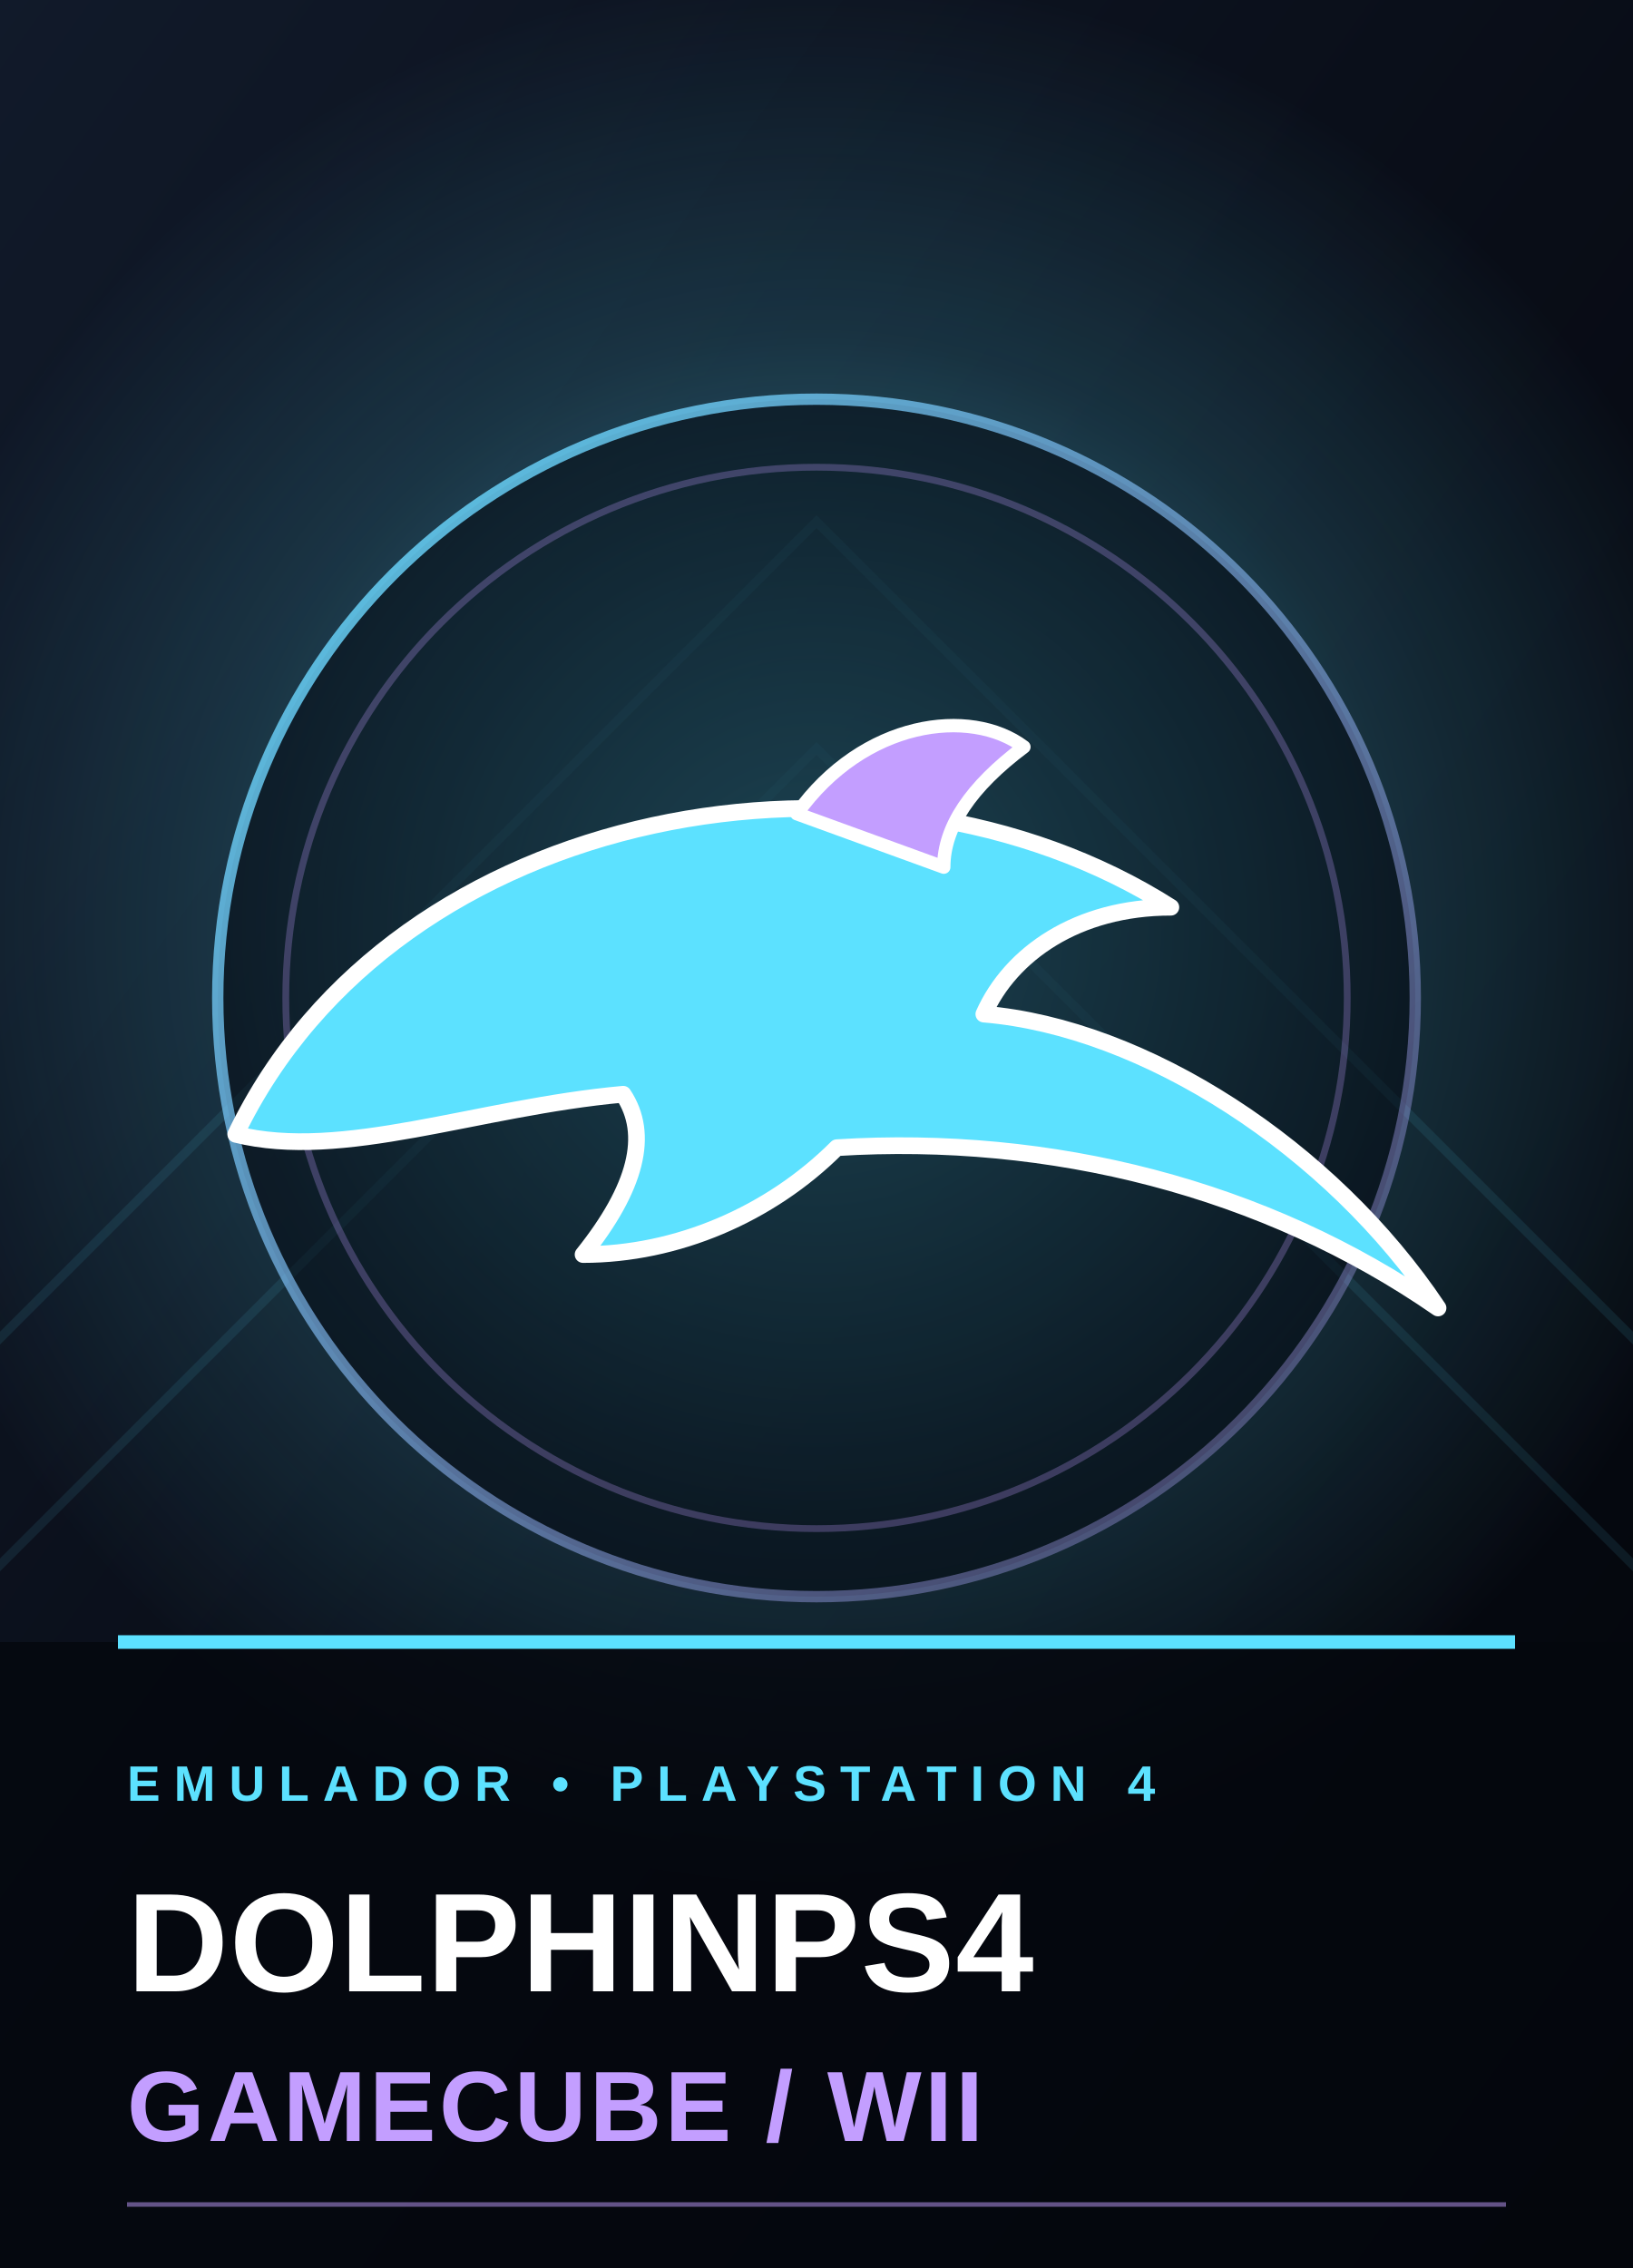
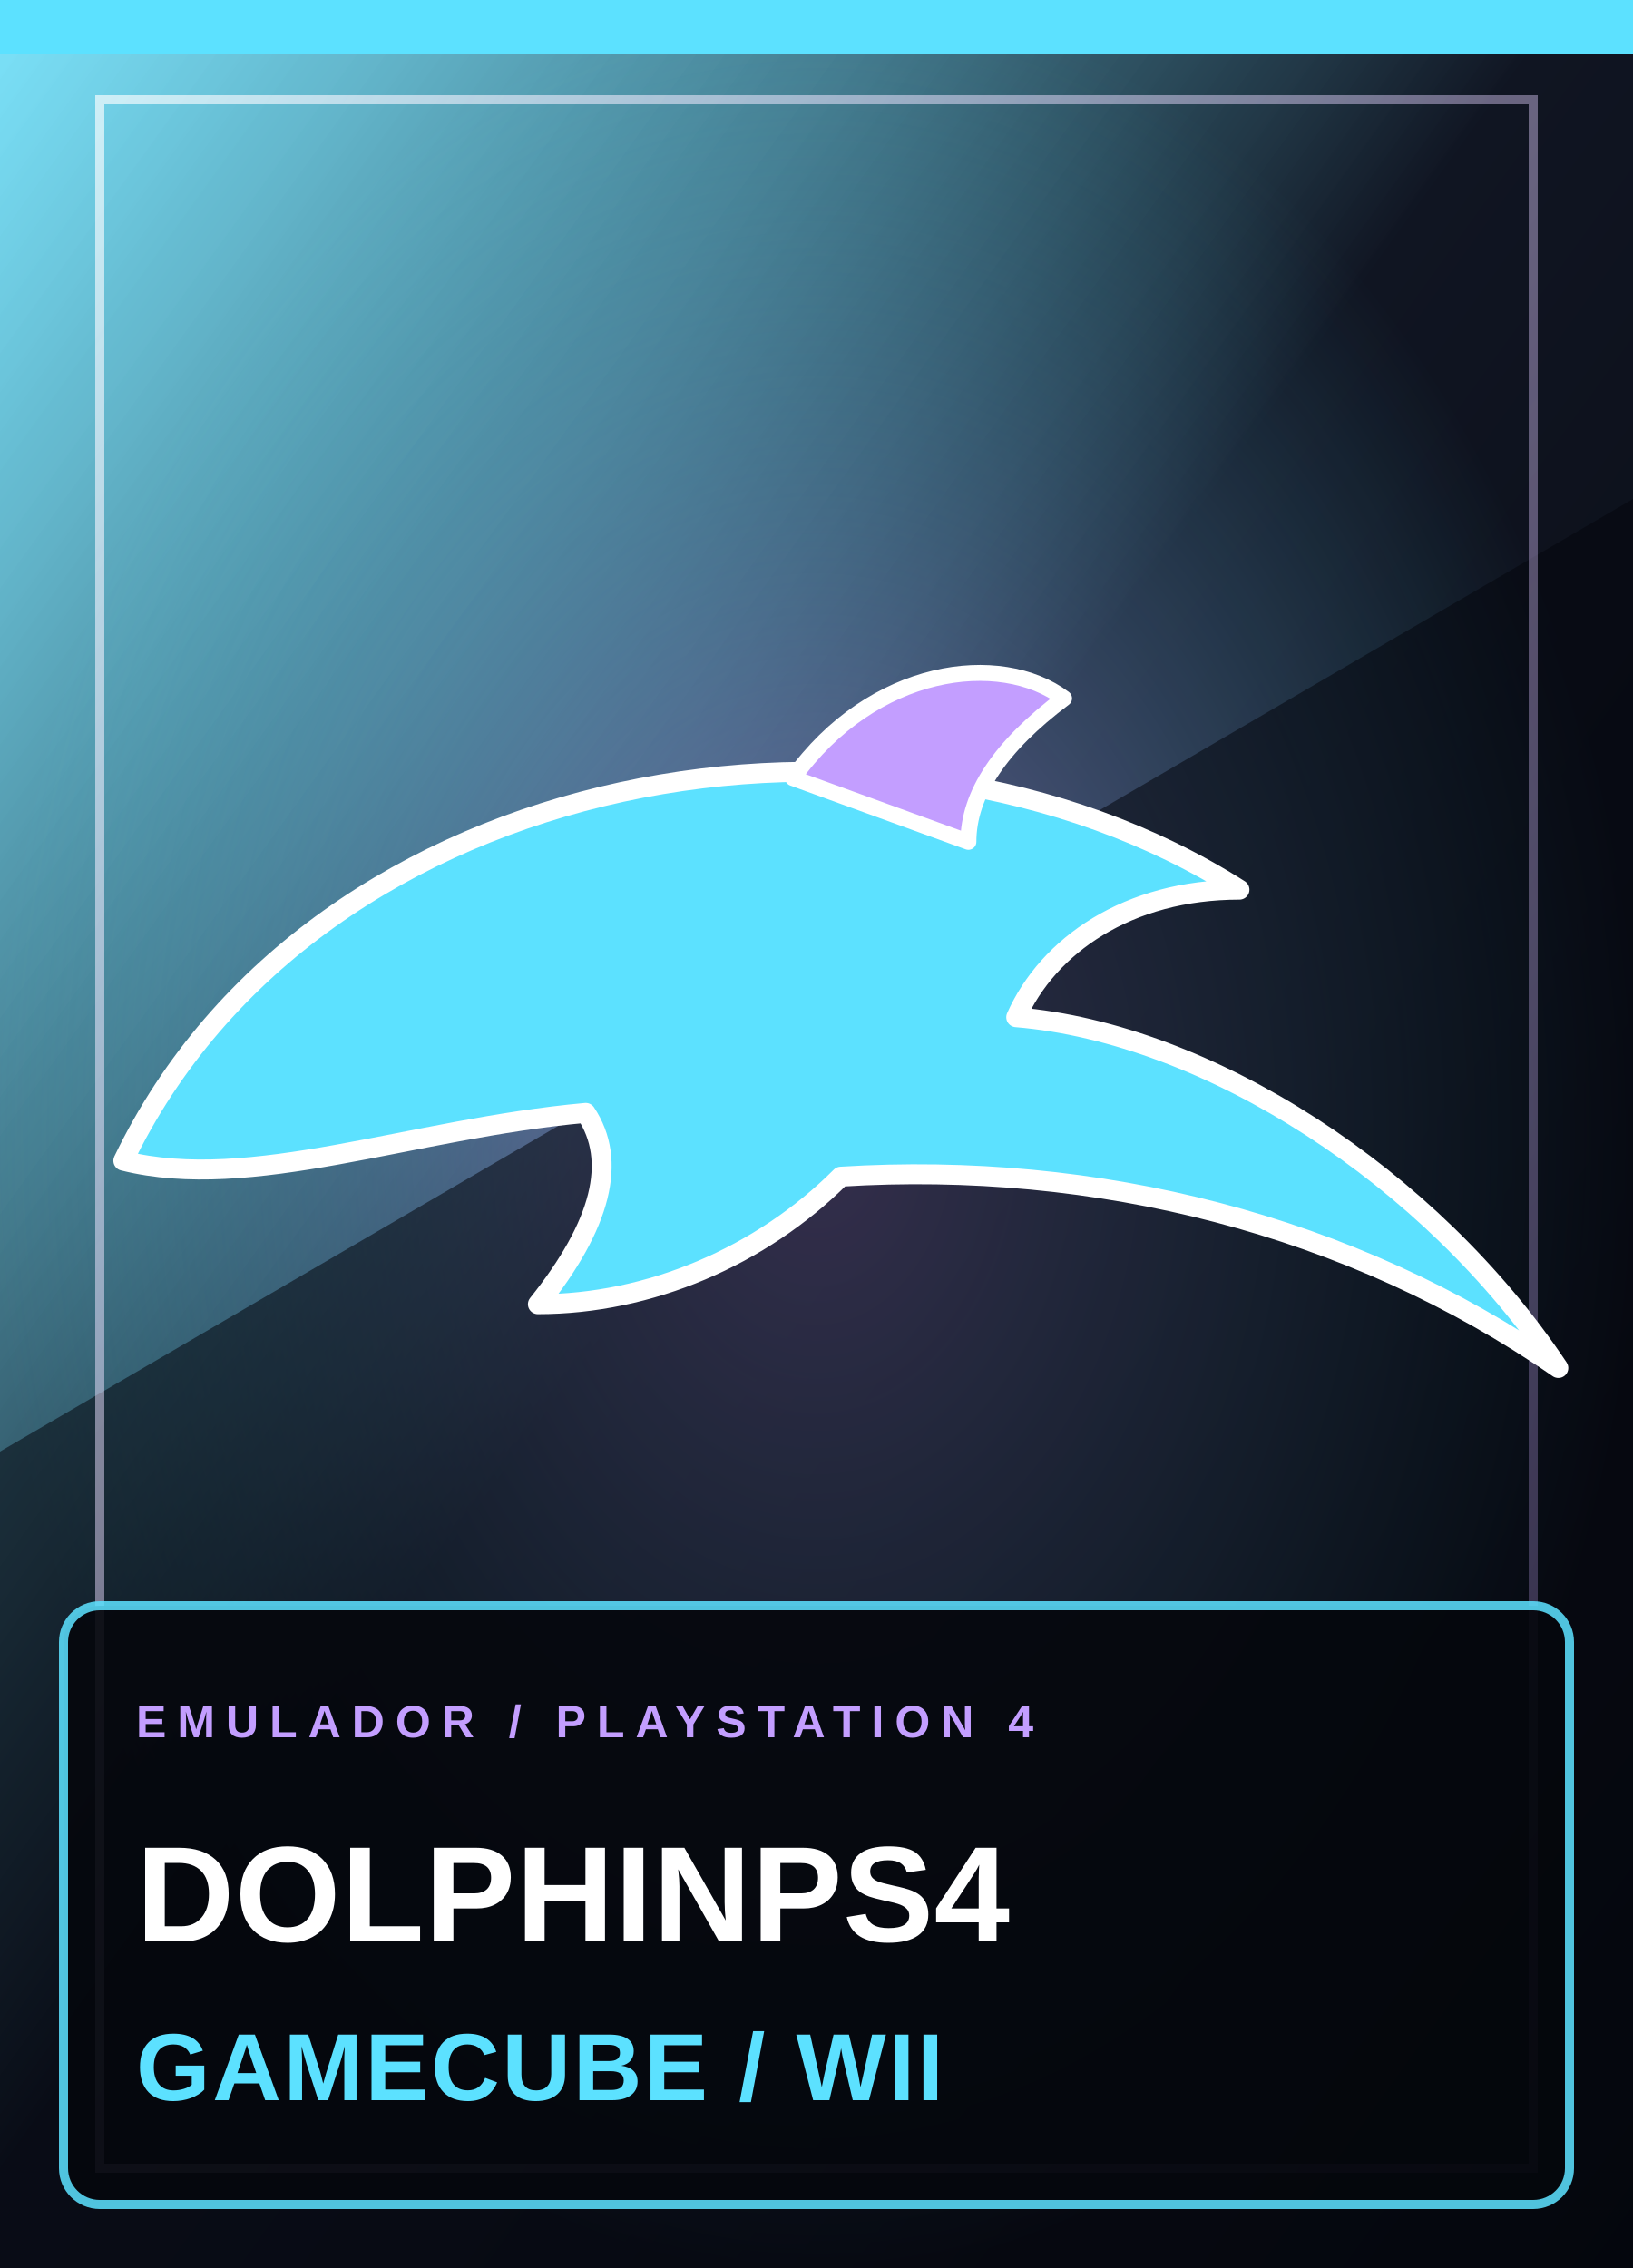
<svg xmlns="http://www.w3.org/2000/svg" viewBox="0 0 360 500" role="img" aria-labelledby="title desc">
  <defs>
    <linearGradient id="bg-cover-14" x1="0" y1="0" x2="1" y2="1">
-       <stop stop-color="#111a2a" />
-       <stop offset=".52" stop-color="#090d17" />
-       <stop offset="1" stop-color="#03050a" />
+       <stop stop-color="#5ce1ff" stop-opacity=".78" />
+       <stop offset=".48" stop-color="#101522" />
+       <stop offset="1" stop-color="#05070d" />
    </linearGradient>
    <radialGradient id="glow-cover-14">
-       <stop stop-color="#5ce1ff" stop-opacity=".62" />
-       <stop offset=".62" stop-color="#5ce1ff" stop-opacity=".16" />
+       <stop stop-color="#c39eff" stop-opacity=".55" />
      <stop offset="1" stop-color="#5ce1ff" stop-opacity="0" />
    </radialGradient>
    <linearGradient id="edge-cover-14" x1="0" y1="0" x2="1" y2="1">
-       <stop stop-color="#5ce1ff" stop-opacity=".9" />
-       <stop offset="1" stop-color="#c39eff" stop-opacity=".25" />
+       <stop stop-color="#fff" stop-opacity=".9" />
+       <stop offset="1" stop-color="#c39eff" stop-opacity=".28" />
    </linearGradient>
  </defs>
  <rect width="360" height="500" fill="url(#bg-cover-14)" />
-   <circle cx="180" cy="205" r="210" fill="url(#glow-cover-14)" />
-   <path d="M-40 335L180 115 400 335M-40 385L180 165 400 385" fill="none" stroke="#5ce1ff" stroke-opacity=".09" stroke-width="2" />
-   <circle cx="180" cy="220" r="132" fill="#050913" fill-opacity=".56" stroke="url(#edge-cover-14)" stroke-width="2.5" />
-   <circle cx="180" cy="220" r="117" fill="none" stroke="#c39eff" stroke-opacity=".27" stroke-width="1.5" />
-   <g transform="translate(180 220) scale(1.55) translate(-180 -227)">
+   <path d="M0 0h360v500H0z" fill="url(#glow-cover-14)" />
+   <path d="M0 0h360v12H0z" fill="#5ce1ff" />
+   <path d="M0 320 360 110v390H0z" fill="#05070d" fill-opacity=".55" />
+   <path d="M22 22h316v456H22z" fill="none" stroke="url(#edge-cover-14)" stroke-opacity=".72" stroke-width="2" />
+   <g transform="translate(180 220) scale(1.85) translate(-180 -227)">
    <g transform="translate(86, 178) scale(0.95)">
      <path d="M12 72 C 36 22, 108 10, 152 38 C 138 38, 128 45, 124 54 C 148 56, 176 74, 192 98 C 166 80, 134 72, 102 74 C 92 84, 78 90, 64 90 C 72 80, 74 72, 70 66 C 48 68, 28 76, 12 72 Z" fill="#5ce1ff" stroke="#ffffff" stroke-width="2.5" stroke-linejoin="round" />
      <path d="M96 24 C 106 10, 122 8, 130 14 C 122 20, 118 26, 118 32 Z" fill="#c39eff" stroke="#ffffff" stroke-width="2" stroke-linejoin="round" />
    </g>
  </g>
-   <rect x="0" y="362" width="360" height="138" fill="#05070d" fill-opacity=".78" />
-   <path d="M26 362h308" stroke="#5ce1ff" stroke-width="3" />
-   <text x="28" y="397" fill="#5ce1ff" font-family="Arial,sans-serif" font-size="11" font-weight="800" letter-spacing="3">EMULADOR  •  PLAYSTATION 4</text>
-   <text x="28" y="439" fill="#fff" font-family="Arial,sans-serif" font-size="31" font-weight="900" letter-spacing=".2">DOLPHINPS4</text>
-   <text x="28" y="472" fill="#c39eff" font-family="Arial,sans-serif" font-size="22" font-weight="800" letter-spacing=".7">GAMECUBE / WII</text>
-   <path d="M28 486h304" stroke="#c39eff" stroke-opacity=".5" />
+   <rect x="14" y="354" width="332" height="132" rx="8" fill="#05070d" fill-opacity=".9" stroke="#5ce1ff" stroke-opacity=".86" stroke-width="2" />
+   <text x="30" y="383" fill="#c39eff" font-family="Arial,sans-serif" font-size="10" font-weight="900" letter-spacing="2.4">EMULADOR  /  PLAYSTATION 4</text>
+   <text x="30" y="428" fill="#fff" font-family="Arial,sans-serif" font-size="30" font-weight="900" letter-spacing=".1">DOLPHINPS4</text>
+   <text x="30" y="463" fill="#5ce1ff" font-family="Arial,sans-serif" font-size="21" font-weight="900" letter-spacing=".5">GAMECUBE / WII</text>
</svg>
